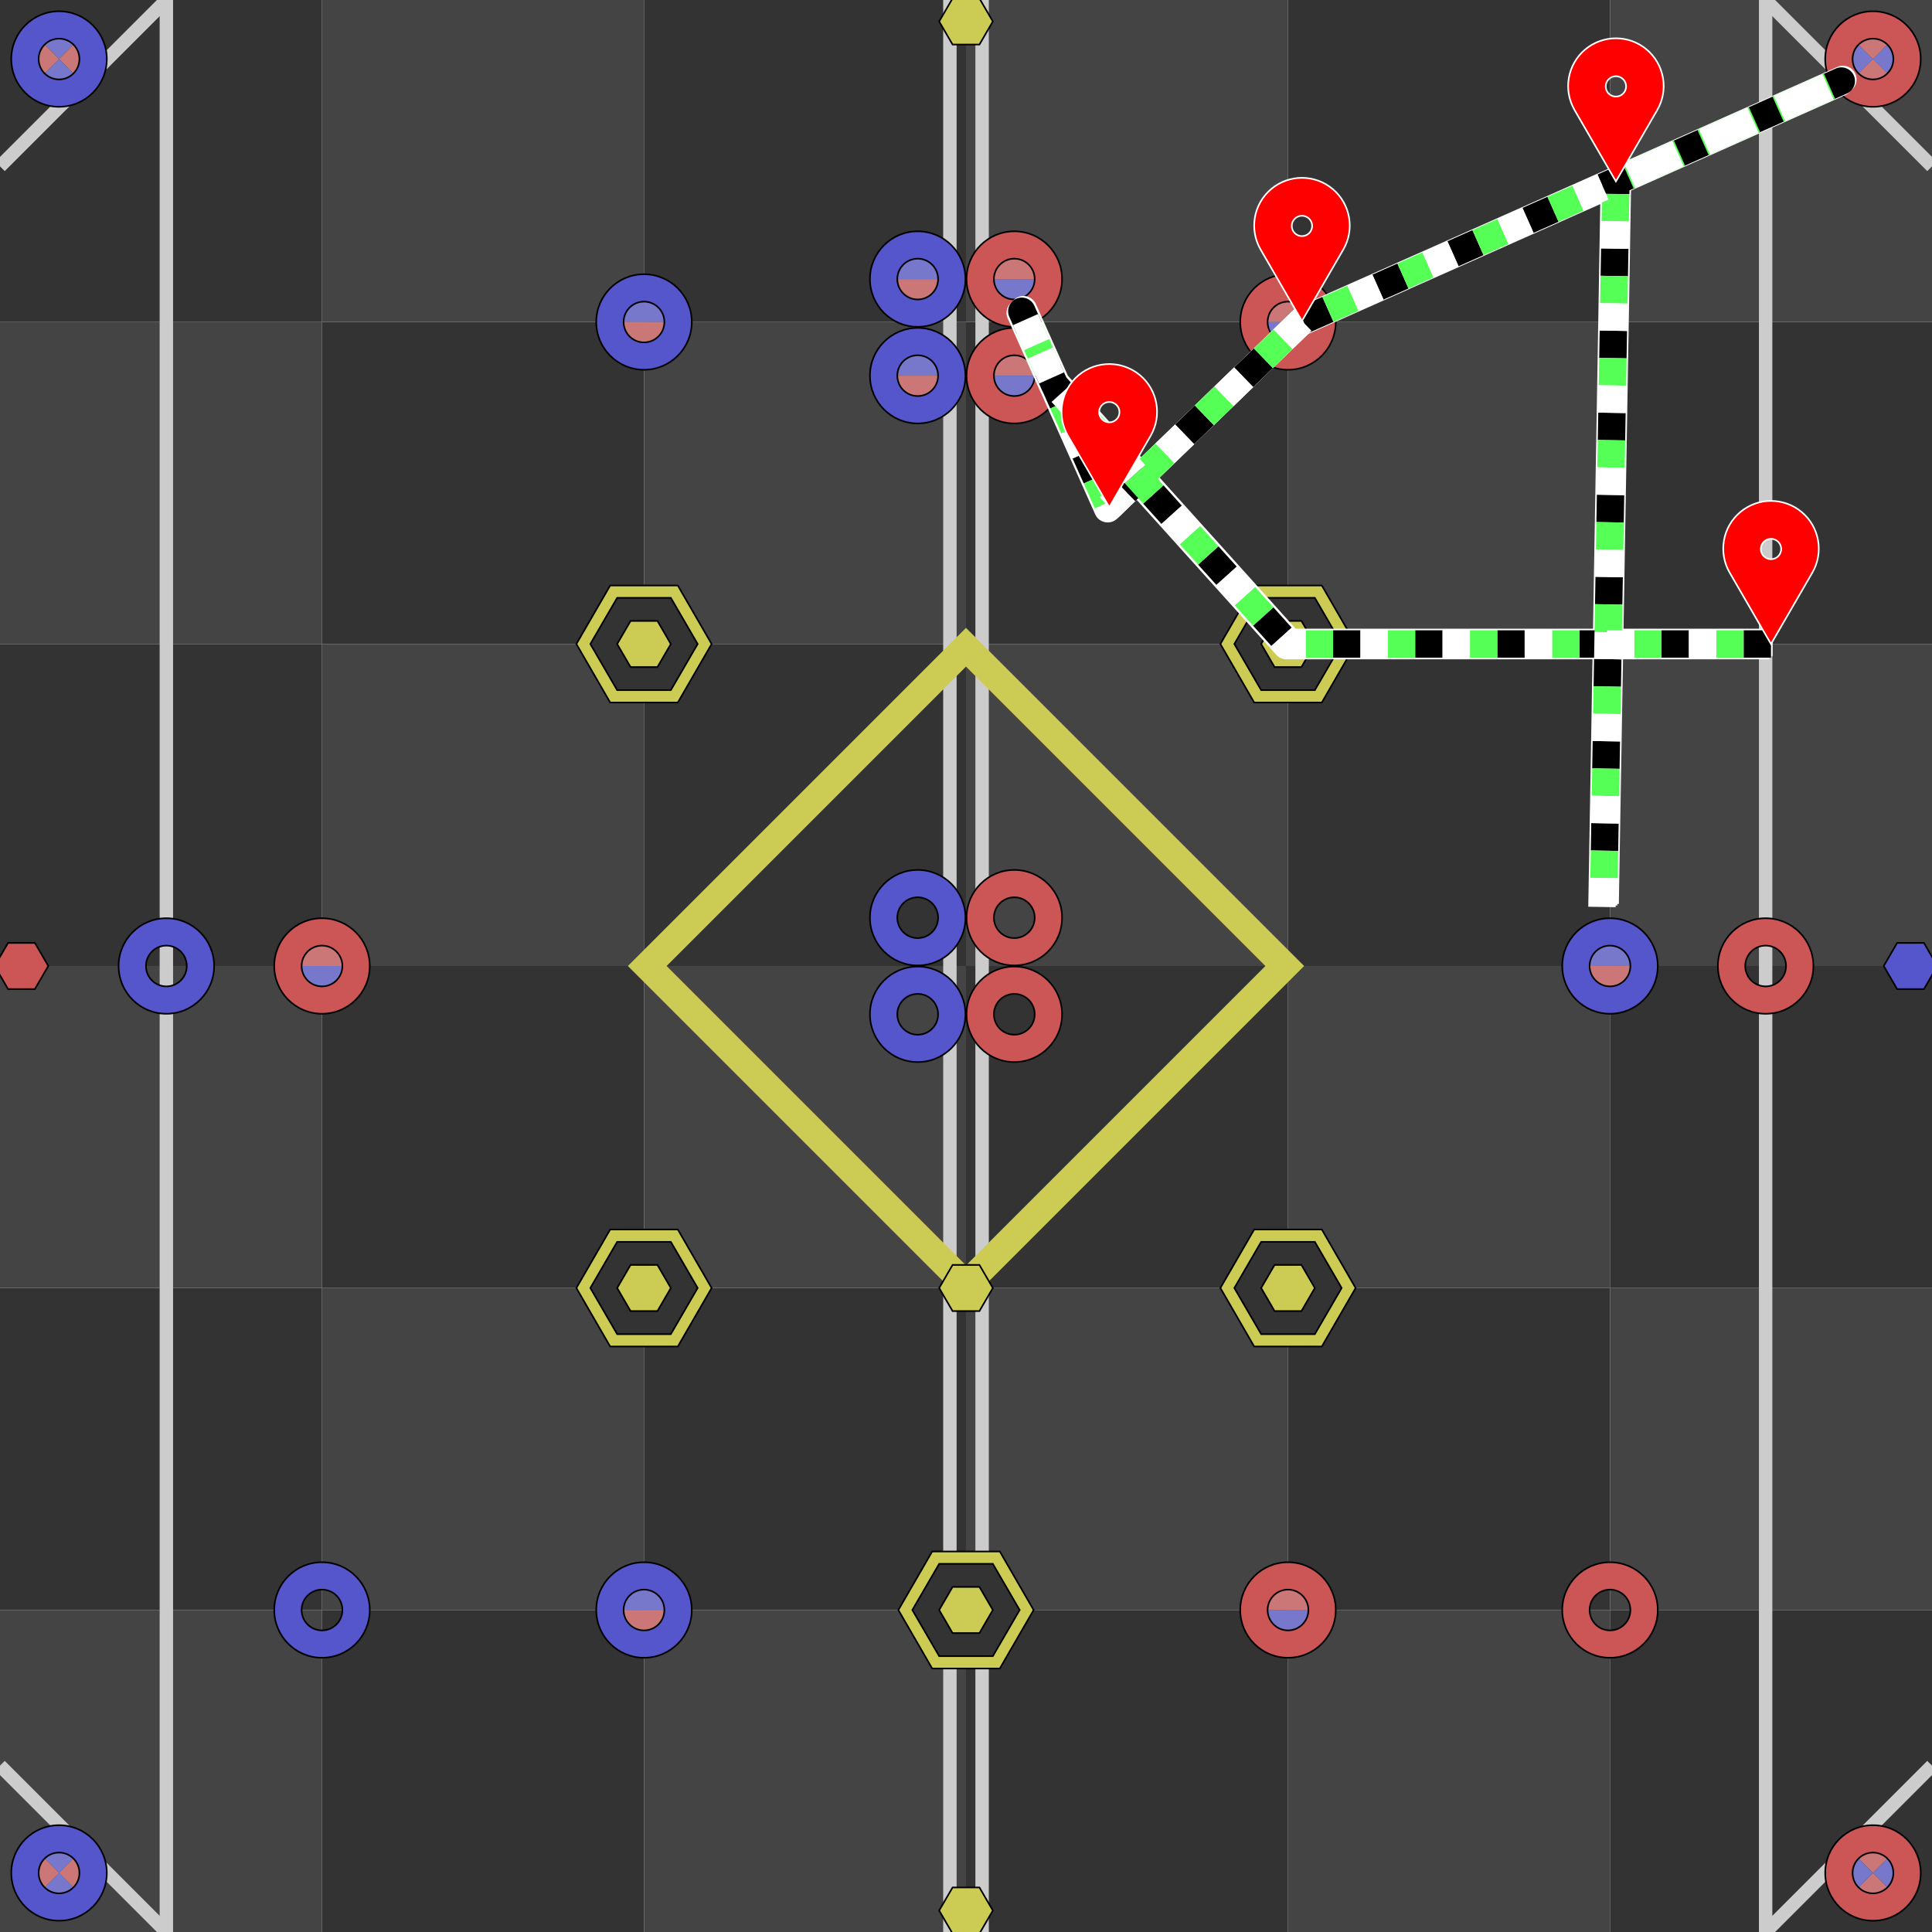
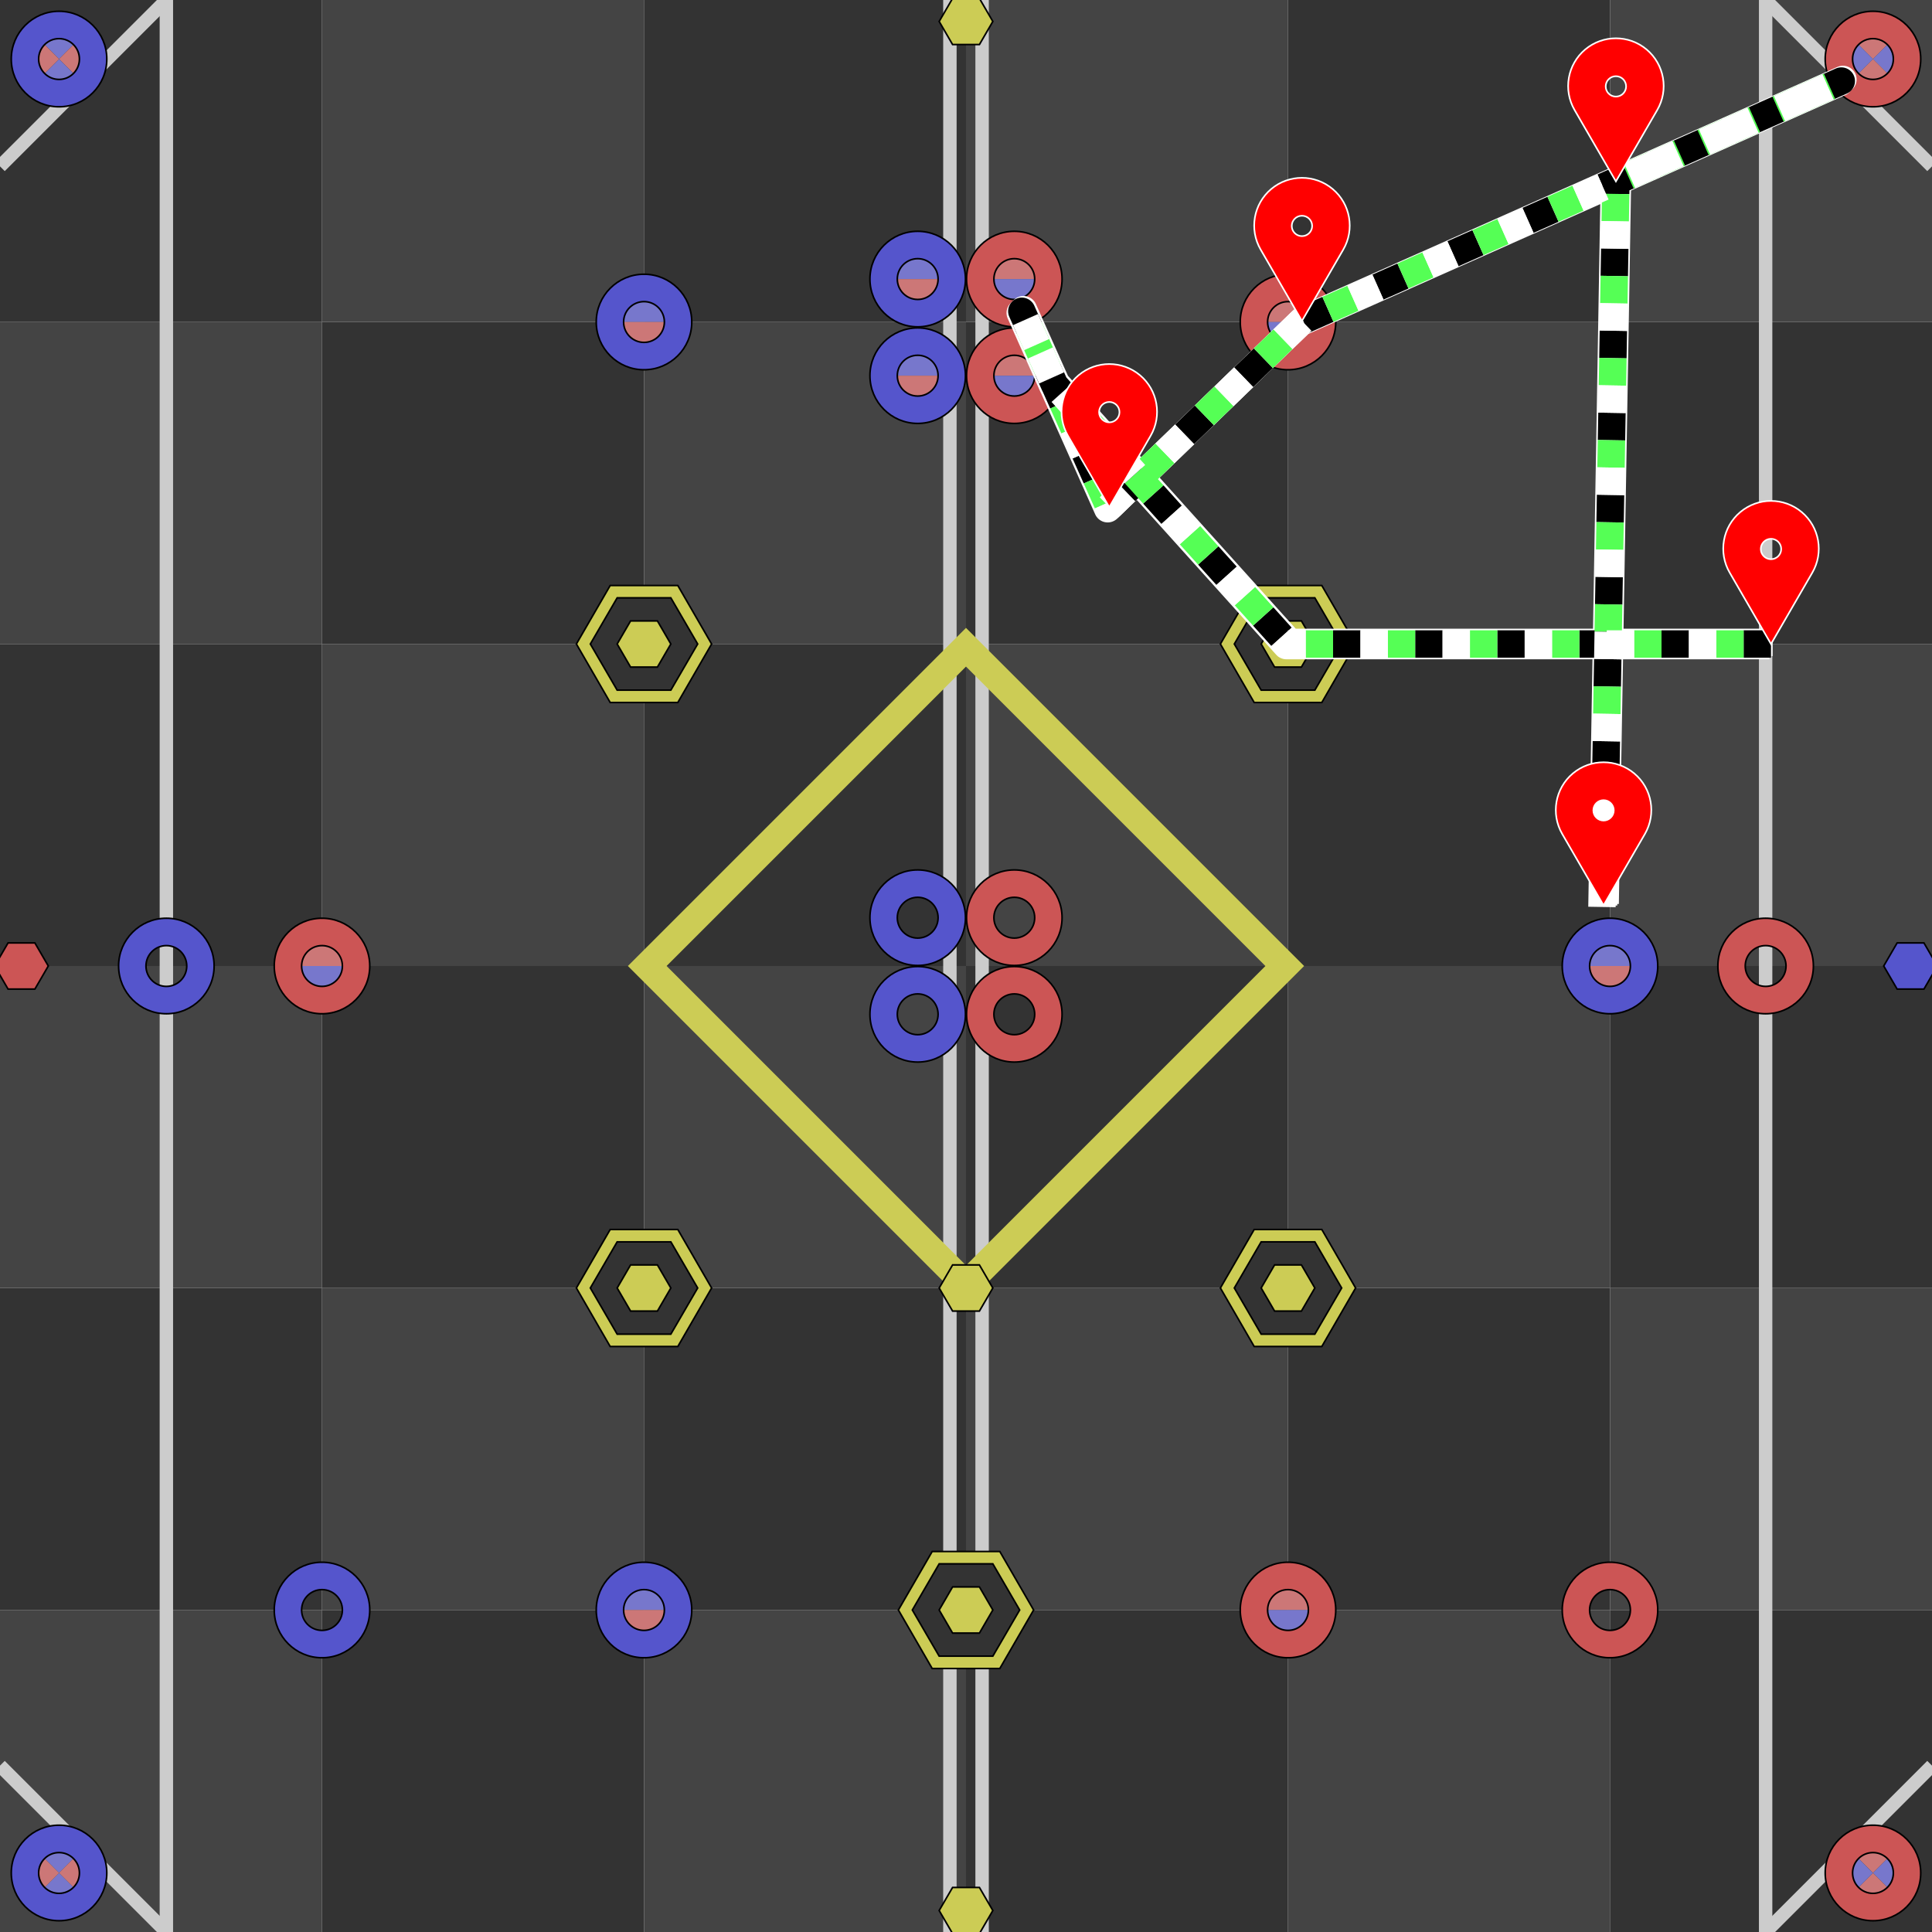
<svg xmlns="http://www.w3.org/2000/svg" version="1.1" width="600" height="600" viewBox="-1800 -1800 3600 3600">
  <g transform="scale(1, -1)">
    <rect x="-1800" y="-1800" width="600" height="600" fill="#444444" />
    <rect x="-1800" y="-1200" width="600" height="600" fill="#333333" />
    <rect x="-1800" y="-600" width="600" height="600" fill="#444444" />
    <rect x="-1800" y="0" width="600" height="600" fill="#333333" />
    <rect x="-1800" y="600" width="600" height="600" fill="#444444" />
    <rect x="-1800" y="1200" width="600" height="600" fill="#333333" />
    <rect x="-1200" y="-1800" width="600" height="600" fill="#333333" />
    <rect x="-1200" y="-1200" width="600" height="600" fill="#444444" />
    <rect x="-1200" y="-600" width="600" height="600" fill="#333333" />
    <rect x="-1200" y="0" width="600" height="600" fill="#444444" />
    <rect x="-1200" y="600" width="600" height="600" fill="#333333" />
    <rect x="-1200" y="1200" width="600" height="600" fill="#444444" />
    <rect x="-600" y="-1800" width="600" height="600" fill="#444444" />
    <rect x="-600" y="-1200" width="600" height="600" fill="#333333" />
    <rect x="-600" y="-600" width="600" height="600" fill="#444444" />
    <rect x="-600" y="0" width="600" height="600" fill="#333333" />
    <rect x="-600" y="600" width="600" height="600" fill="#444444" />
    <rect x="-600" y="1200" width="600" height="600" fill="#333333" />
    <rect x="0" y="-1800" width="600" height="600" fill="#333333" />
    <rect x="0" y="-1200" width="600" height="600" fill="#444444" />
    <rect x="0" y="-600" width="600" height="600" fill="#333333" />
    <rect x="0" y="0" width="600" height="600" fill="#444444" />
    <rect x="0" y="600" width="600" height="600" fill="#333333" />
    <rect x="0" y="1200" width="600" height="600" fill="#444444" />
    <rect x="600" y="-1800" width="600" height="600" fill="#444444" />
    <rect x="600" y="-1200" width="600" height="600" fill="#333333" />
    <rect x="600" y="-600" width="600" height="600" fill="#444444" />
    <rect x="600" y="0" width="600" height="600" fill="#333333" />
    <rect x="600" y="600" width="600" height="600" fill="#444444" />
    <rect x="600" y="1200" width="600" height="600" fill="#333333" />
    <rect x="1200" y="-1800" width="600" height="600" fill="#333333" />
    <rect x="1200" y="-1200" width="600" height="600" fill="#444444" />
    <rect x="1200" y="-600" width="600" height="600" fill="#333333" />
    <rect x="1200" y="0" width="600" height="600" fill="#444444" />
    <rect x="1200" y="600" width="600" height="600" fill="#333333" />
    <rect x="1200" y="1200" width="600" height="600" fill="#444444" />
    <line x1="-1490" y1="-1800" x2="-1490" y2="1800" stroke="#cccccc" stroke-width="25" />
    <line x1="-30" y1="-1800" x2="-30" y2="1800" stroke="#cccccc" stroke-width="25" />
    <line x1="30" y1="-1800" x2="30" y2="1800" stroke="#cccccc" stroke-width="25" />
    <line x1="1490" y1="-1800" x2="1490" y2="1800" stroke="#cccccc" stroke-width="25" />
    <line x1="-1800" y1="-1490" x2="-1490" y2="-1800" stroke="#cccccc" stroke-width="25" />
    <line x1="1800" y1="-1490" x2="1490" y2="-1800" stroke="#cccccc" stroke-width="25" />
    <line x1="-1800" y1="1490" x2="-1490" y2="1800" stroke="#cccccc" stroke-width="25" />
    <line x1="1800" y1="1490" x2="1490" y2="1800" stroke="#cccccc" stroke-width="25" />
    <rect x="-420" y="-420" width="840" height="840" transform="rotate(45)" stroke="#cccc55" fill="none" stroke-width="51" />
    <polygon points="-1710,0 -1735,43 -1785,43 -1810,0 -1785,-43 -1735,-43" fill="#cc5555" stroke="#000000" stroke-width="3" />
    <polygon points="1810,0 1785,43 1735,43 1710,0 1735,-43 1785,-43" fill="#5555cc" stroke="#000000" stroke-width="3" />
    <polygon points="50,1760 25,1803 -25,1803 -50,1760 -25,1717 25,1717" fill="#cccc55" stroke="#000000" stroke-width="3" />
    <polygon points="50,-600 25,-557 -25,-557 -50,-600 -25,-643 25,-643" fill="#cccc55" stroke="#000000" stroke-width="3" />
    <polygon points="50,-1760 25,-1717 -25,-1717 -50,-1760 -25,-1803 25,-1803" fill="#cccc55" stroke="#000000" stroke-width="3" />
    <polygon points="-474,600 -537,709 -663,709 -726,600 -663,491 -537,491" fill="#cccc55" stroke="#000000" stroke-width="3" />
    <polygon points="-500,600 -550,686 -650,686 -700,600 -650,514 -550,514" fill="#333333" stroke="#000000" stroke-width="3" />
    <polygon points="-550,600 -575,643 -625,643 -650,600 -625,557 -575,557" fill="#cccc55" stroke="#000000" stroke-width="3" />
    <polygon points="726,600 663,709 537,709 474,600 537,491 663,491" fill="#cccc55" stroke="#000000" stroke-width="3" />
    <polygon points="700,600 650,686 550,686 500,600 550,514 650,514" fill="#333333" stroke="#000000" stroke-width="3" />
    <polygon points="650,600 625,643 575,643 550,600 575,557 625,557" fill="#cccc55" stroke="#000000" stroke-width="3" />
    <polygon points="-474,-600 -537,-491 -663,-491 -726,-600 -663,-709 -537,-709" fill="#cccc55" stroke="#000000" stroke-width="3" />
    <polygon points="-500,-600 -550,-514 -650,-514 -700,-600 -650,-686 -550,-686" fill="#333333" stroke="#000000" stroke-width="3" />
    <polygon points="-550,-600 -575,-557 -625,-557 -650,-600 -625,-643 -575,-643" fill="#cccc55" stroke="#000000" stroke-width="3" />
    <polygon points="726,-600 663,-491 537,-491 474,-600 537,-709 663,-709" fill="#cccc55" stroke="#000000" stroke-width="3" />
    <polygon points="700,-600 650,-514 550,-514 500,-600 550,-686 650,-686" fill="#333333" stroke="#000000" stroke-width="3" />
    <polygon points="650,-600 625,-557 575,-557 550,-600 575,-643 625,-643" fill="#cccc55" stroke="#000000" stroke-width="3" />
    <polygon points="126,-1200 63,-1091 -63,-1091 -126,-1200 -63,-1309 63,-1309" fill="#cccc55" stroke="#000000" stroke-width="3" />
    <polygon points="100,-1200 50,-1114 -50,-1114 -100,-1200 -50,-1286 50,-1286" fill="#333333" stroke="#000000" stroke-width="3" />
    <polygon points="50,-1200 25,-1157 -25,-1157 -50,-1200 -25,-1243 25,-1243" fill="#cccc55" stroke="#000000" stroke-width="3" />
    <path d="M 1690,1690 l -63,63 a 89,89 0 0,0 126,0 z" fill="#cc7777" />
    <path d="M 1690,1690 l 63,63 a 89,89 0 0,0 0,-126 z" fill="#7777cc" />
    <path d="M 1690,1690 l 63,-63 a 89,89 0 0,0 -126,0 z" fill="#cc7777" />
    <path d="M 1690,1690 l -63,-63 a 89,89 0 0,0 0,126 z" fill="#7777cc" />
    <path d="M 1601,1690 a 89 89 0 0 0 178 0 a 89 89 0 0 0 -178 0 z m 51 0 a 38 38 0 0 0 76 0 a 38 38 0 0 0 -76 0 z" fill="#cc5555" stroke="#000000" stroke-width="3" fill-rule="evenodd" />
    <path d="M 1690,-1690 l -63,63 a 89,89 0 0,0 126,0 z" fill="#cc7777" />
    <path d="M 1690,-1690 l 63,63 a 89,89 0 0,0 0,-126 z" fill="#7777cc" />
    <path d="M 1690,-1690 l 63,-63 a 89,89 0 0,0 -126,0 z" fill="#cc7777" />
    <path d="M 1690,-1690 l -63,-63 a 89,89 0 0,0 0,126 z" fill="#7777cc" />
    <path d="M 1601,-1690 a 89 89 0 0 0 178 0 a 89 89 0 0 0 -178 0 z m 51 0 a 38 38 0 0 0 76 0 a 38 38 0 0 0 -76 0 z" fill="#cc5555" stroke="#000000" stroke-width="3" fill-rule="evenodd" />
    <path d="M -1690,1690 l -63,63 a 89,89 0 0,0 126,0 z" fill="#7777cc" />
    <path d="M -1690,1690 l 63,63 a 89,89 0 0,0 0,-126 z" fill="#cc7777" />
    <path d="M -1690,1690 l 63,-63 a 89,89 0 0,0 -126,0 z" fill="#7777cc" />
    <path d="M -1690,1690 l -63,-63 a 89,89 0 0,0 0,126 z" fill="#cc7777" />
    <path d="M -1779,1690 a 89 89 0 0 0 178 0 a 89 89 0 0 0 -178 0 z m 51 0 a 38 38 0 0 0 76 0 a 38 38 0 0 0 -76 0 z" fill="#5555cc" stroke="#000000" stroke-width="3" fill-rule="evenodd" />
    <path d="M -1690,-1690 l -63,63 a 89,89 0 0,0 126,0 z" fill="#7777cc" />
    <path d="M -1690,-1690 l 63,63 a 89,89 0 0,0 0,-126 z" fill="#cc7777" />
    <path d="M -1690,-1690 l 63,-63 a 89,89 0 0,0 -126,0 z" fill="#7777cc" />
    <path d="M -1690,-1690 l -63,-63 a 89,89 0 0,0 0,126 z" fill="#cc7777" />
    <path d="M -1779,-1690 a 89 89 0 0 0 178 0 a 89 89 0 0 0 -178 0 z m 51 0 a 38 38 0 0 0 76 0 a 38 38 0 0 0 -76 0 z" fill="#5555cc" stroke="#000000" stroke-width="3" fill-rule="evenodd" />
    <path d="M 1,1280 a 89,89 0 1,0 178,0" fill="#cc7777" />
    <path d="M 1,1280 a 89,89 0 1,1 178,0" fill="#7777cc" />
    <path d="M 1,1280 a 89 89 0 0 0 178 0 a 89 89 0 0 0 -178 0 z m 51 0 a 38 38 0 0 0 76 0 a 38 38 0 0 0 -76 0 z" fill="#cc5555" stroke="#000000" stroke-width="3" fill-rule="evenodd" />
    <path d="M 511,1200 a 89,89 0 1,0 178,0" fill="#cc7777" />
    <path d="M 511,1200 a 89,89 0 1,1 178,0" fill="#7777cc" />
    <path d="M 511,1200 a 89 89 0 0 0 178 0 a 89 89 0 0 0 -178 0 z m 51 0 a 38 38 0 0 0 76 0 a 38 38 0 0 0 -76 0 z" fill="#cc5555" stroke="#000000" stroke-width="3" fill-rule="evenodd" />
    <path d="M 1,1100 a 89,89 0 1,0 178,0" fill="#cc7777" />
    <path d="M 1,1100 a 89,89 0 1,1 178,0" fill="#7777cc" />
    <path d="M 1,1100 a 89 89 0 0 0 178 0 a 89 89 0 0 0 -178 0 z m 51 0 a 38 38 0 0 0 76 0 a 38 38 0 0 0 -76 0 z" fill="#cc5555" stroke="#000000" stroke-width="3" fill-rule="evenodd" />
    <path d="M -1289,0 a 89,89 0 1,0 178,0" fill="#cc7777" />
    <path d="M -1289,0 a 89,89 0 1,1 178,0" fill="#7777cc" />
    <path d="M -1289,0 a 89 89 0 0 0 178 0 a 89 89 0 0 0 -178 0 z m 51 0 a 38 38 0 0 0 76 0 a 38 38 0 0 0 -76 0 z" fill="#cc5555" stroke="#000000" stroke-width="3" fill-rule="evenodd" />
    <path d="M 511,-1200 a 89,89 0 1,0 178,0" fill="#cc7777" />
    <path d="M 511,-1200 a 89,89 0 1,1 178,0" fill="#7777cc" />
    <path d="M 511,-1200 a 89 89 0 0 0 178 0 a 89 89 0 0 0 -178 0 z m 51 0 a 38 38 0 0 0 76 0 a 38 38 0 0 0 -76 0 z" fill="#cc5555" stroke="#000000" stroke-width="3" fill-rule="evenodd" />
    <path d="M -179,1280 a 89,89 0 1,0 178,0" fill="#7777cc" />
    <path d="M -179,1280 a 89,89 0 1,1 178,0" fill="#cc7777" />
    <path d="M -179,1280 a 89 89 0 0 0 178 0 a 89 89 0 0 0 -178 0 z m 51 0 a 38 38 0 0 0 76 0 a 38 38 0 0 0 -76 0 z" fill="#5555cc" stroke="#000000" stroke-width="3" fill-rule="evenodd" />
    <path d="M -689,1200 a 89,89 0 1,0 178,0" fill="#7777cc" />
    <path d="M -689,1200 a 89,89 0 1,1 178,0" fill="#cc7777" />
    <path d="M -689,1200 a 89 89 0 0 0 178 0 a 89 89 0 0 0 -178 0 z m 51 0 a 38 38 0 0 0 76 0 a 38 38 0 0 0 -76 0 z" fill="#5555cc" stroke="#000000" stroke-width="3" fill-rule="evenodd" />
    <path d="M -179,1100 a 89,89 0 1,0 178,0" fill="#7777cc" />
    <path d="M -179,1100 a 89,89 0 1,1 178,0" fill="#cc7777" />
    <path d="M -179,1100 a 89 89 0 0 0 178 0 a 89 89 0 0 0 -178 0 z m 51 0 a 38 38 0 0 0 76 0 a 38 38 0 0 0 -76 0 z" fill="#5555cc" stroke="#000000" stroke-width="3" fill-rule="evenodd" />
    <path d="M 1111,0 a 89,89 0 1,0 178,0" fill="#7777cc" />
    <path d="M 1111,0 a 89,89 0 1,1 178,0" fill="#cc7777" />
    <path d="M 1111,0 a 89 89 0 0 0 178 0 a 89 89 0 0 0 -178 0 z m 51 0 a 38 38 0 0 0 76 0 a 38 38 0 0 0 -76 0 z" fill="#5555cc" stroke="#000000" stroke-width="3" fill-rule="evenodd" />
    <path d="M -689,-1200 a 89,89 0 1,0 178,0" fill="#7777cc" />
    <path d="M -689,-1200 a 89,89 0 1,1 178,0" fill="#cc7777" />
    <path d="M -689,-1200 a 89 89 0 0 0 178 0 a 89 89 0 0 0 -178 0 z m 51 0 a 38 38 0 0 0 76 0 a 38 38 0 0 0 -76 0 z" fill="#5555cc" stroke="#000000" stroke-width="3" fill-rule="evenodd" />
    <path d="M 1,90 a 89 89 0 0 0 178 0 a 89 89 0 0 0 -178 0 z m 51 0 a 38 38 0 0 0 76 0 a 38 38 0 0 0 -76 0 z" fill="#cc5555" stroke="#000000" stroke-width="3" fill-rule="evenodd" />
    <path d="M 1401,0 a 89 89 0 0 0 178 0 a 89 89 0 0 0 -178 0 z m 51 0 a 38 38 0 0 0 76 0 a 38 38 0 0 0 -76 0 z" fill="#cc5555" stroke="#000000" stroke-width="3" fill-rule="evenodd" />
    <path d="M 1,-90 a 89 89 0 0 0 178 0 a 89 89 0 0 0 -178 0 z m 51 0 a 38 38 0 0 0 76 0 a 38 38 0 0 0 -76 0 z" fill="#cc5555" stroke="#000000" stroke-width="3" fill-rule="evenodd" />
    <path d="M 1111,-1200 a 89 89 0 0 0 178 0 a 89 89 0 0 0 -178 0 z m 51 0 a 38 38 0 0 0 76 0 a 38 38 0 0 0 -76 0 z" fill="#cc5555" stroke="#000000" stroke-width="3" fill-rule="evenodd" />
    <path d="M -179,90 a 89 89 0 0 0 178 0 a 89 89 0 0 0 -178 0 z m 51 0 a 38 38 0 0 0 76 0 a 38 38 0 0 0 -76 0 z" fill="#5555cc" stroke="#000000" stroke-width="3" fill-rule="evenodd" />
    <path d="M -1579,0 a 89 89 0 0 0 178 0 a 89 89 0 0 0 -178 0 z m 51 0 a 38 38 0 0 0 76 0 a 38 38 0 0 0 -76 0 z" fill="#5555cc" stroke="#000000" stroke-width="3" fill-rule="evenodd" />
    <path d="M -179,-90 a 89 89 0 0 0 178 0 a 89 89 0 0 0 -178 0 z m 51 0 a 38 38 0 0 0 76 0 a 38 38 0 0 0 -76 0 z" fill="#5555cc" stroke="#000000" stroke-width="3" fill-rule="evenodd" />
    <path d="M -1289,-1200 a 89 89 0 0 0 178 0 a 89 89 0 0 0 -178 0 z m 51 0 a 38 38 0 0 0 76 0 a 38 38 0 0 0 -76 0 z" fill="#5555cc" stroke="#000000" stroke-width="3" fill-rule="evenodd" />
    <polyline points="1503,603 603,603 168,1086 107,1223 270,858 629,1205 1634,1652 1214,1465 1191,116" fill="none" stroke="#ffffff" stroke-width="51" stroke-linejoin="round" />
    <polyline points="1497,597 597,597 162,1080 101,1217 264,852 623,1199 1628,1646 1208,1459 1185,110" fill="none" stroke="#ffffff" stroke-width="51" stroke-linejoin="round" />
    <polyline points="1500,600 600,600 165,1083 104,1220 267,855 626,1202 1631,1649 1211,1462 1188,113" fill="none" stroke="#000000" stroke-width="51" stroke-dasharray="51,102" stroke-linejoin="round" />
    <polyline points="1500,600 600,600 165,1083 104,1220 267,855 626,1202 1631,1649 1211,1462 1188,113" fill="none" stroke="#55ff55" stroke-width="51" stroke-dasharray="51,102" stroke-dashoffset="102" stroke-linejoin="round" />
    <polyline points="1500,600 600,600 165,1083 104,1220 267,855 626,1202 1631,1649 1211,1462 1188,113" fill="none" stroke="#ffffff" stroke-width="51" stroke-dasharray="51,102" stroke-dashoffset="51" stroke-linejoin="round" />
    <path d="M 1500,600 l -77 133 a 89 89 0 1 0 154 0 z m -19 177 a 19 19 0 0 0 38 0 a 19 19 0 0 0 -38 0 z" fill="#ff0000" stroke="#ffffff" stroke-width="3" fill-rule="evenodd" />
    <path d="M 267,855 l -77 133 a 89 89 0 1 0 154 0 z m -19 177 a 19 19 0 0 0 38 0 a 19 19 0 0 0 -38 0 z" fill="#ff0000" stroke="#ffffff" stroke-width="3" fill-rule="evenodd" />
    <path d="M 626,1202 l -77 133 a 89 89 0 1 0 154 0 z m -19 177 a 19 19 0 0 0 38 0 a 19 19 0 0 0 -38 0 z" fill="#ff0000" stroke="#ffffff" stroke-width="3" fill-rule="evenodd" />
    <path d="M 1211,1462 l -77 133 a 89 89 0 1 0 154 0 z m -19 177 a 19 19 0 0 0 38 0 a 19 19 0 0 0 -38 0 z" fill="#ff0000" stroke="#ffffff" stroke-width="3" fill-rule="evenodd" />
+     <path d="M 1188,113 l -77 133 a 89 89 0 1 0 154 0 z m -19 177 a 19 19 0 0 0 38 0 a 19 19 0 0 0 -38 0 z" fill="#ff0000" stroke="#ffffff" stroke-width="3" fill-rule="evenodd" />
  </g>
</svg>
